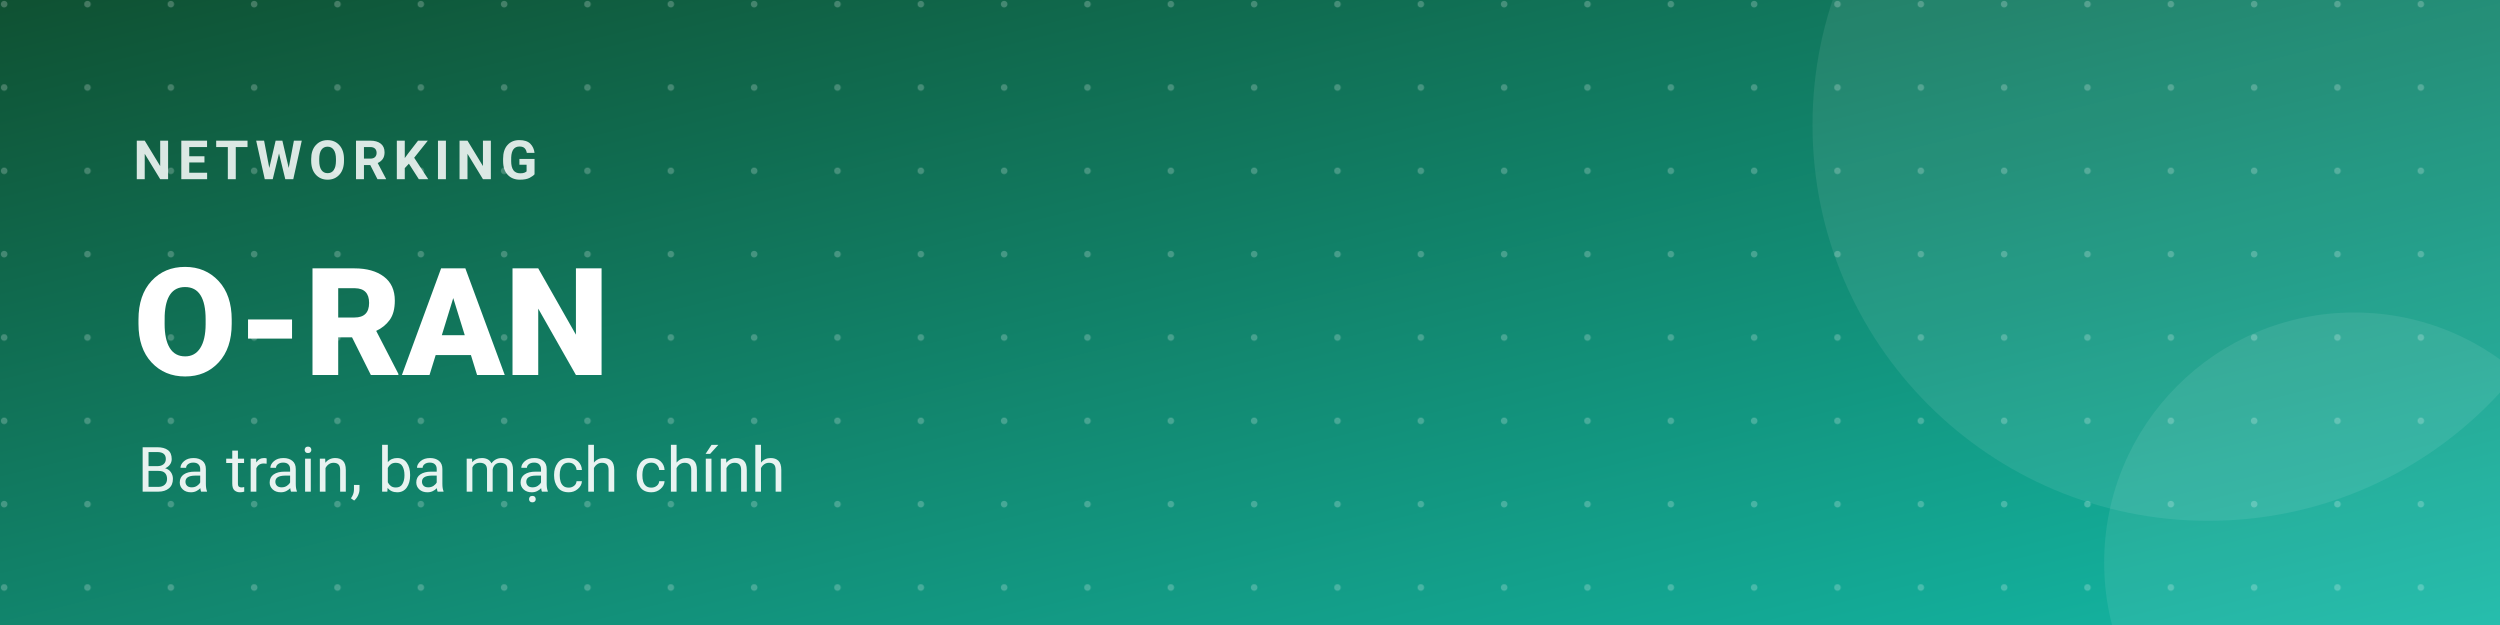
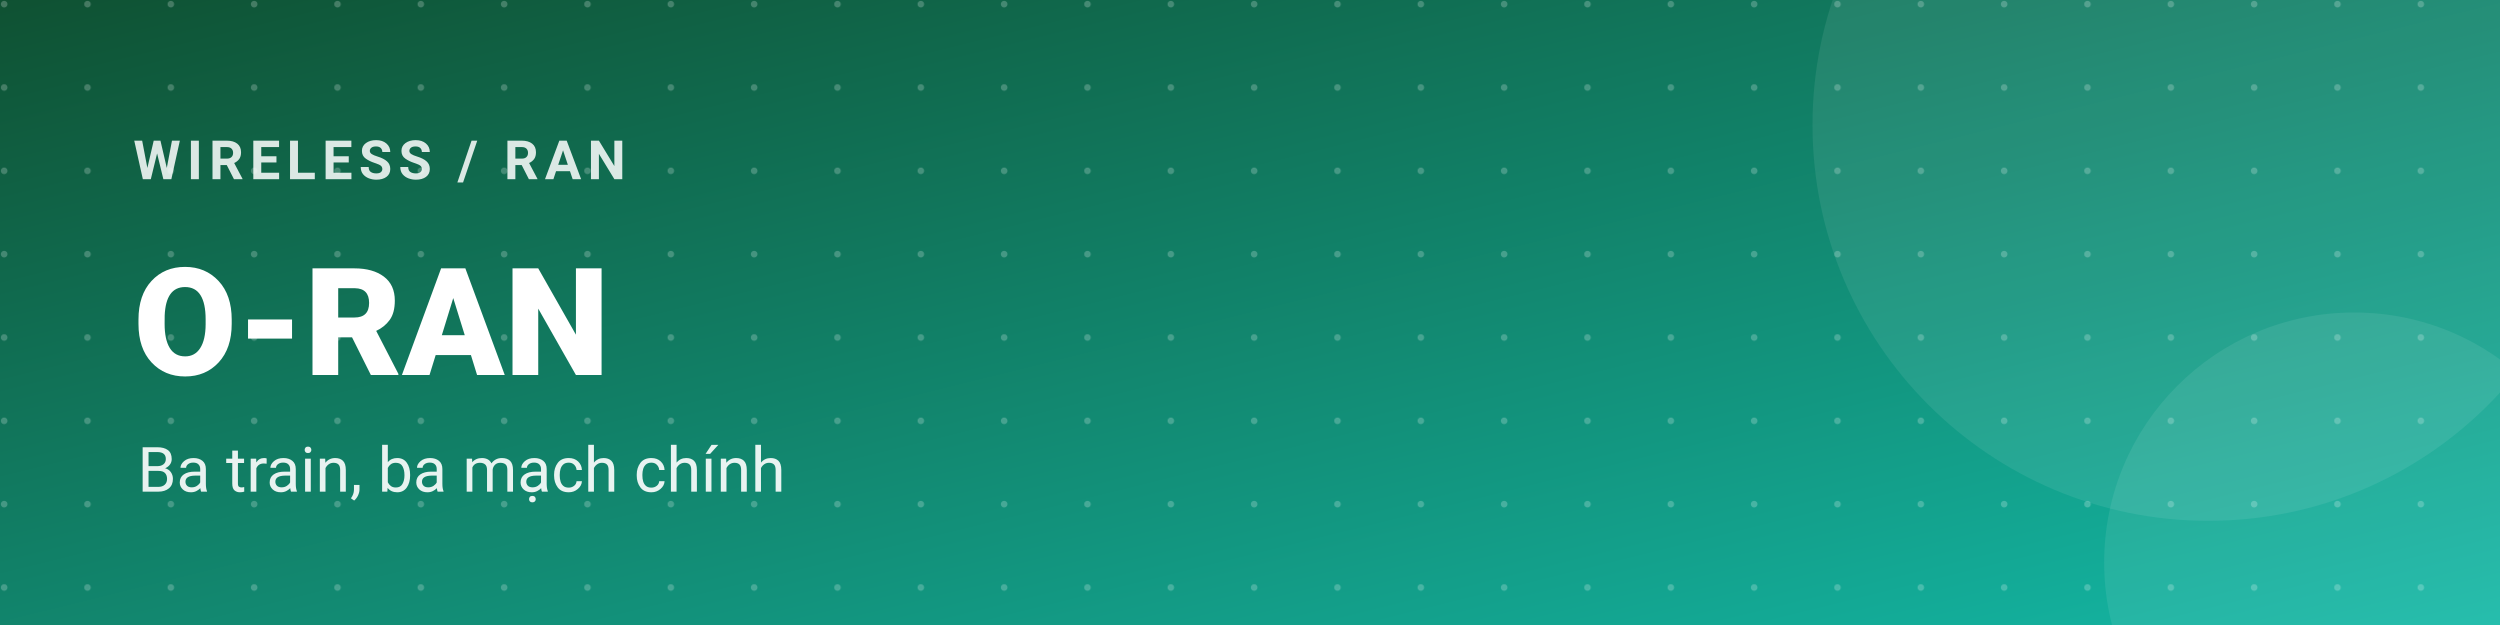
<svg xmlns="http://www.w3.org/2000/svg" viewBox="0 0 1200 300" role="img" aria-label="O-RAN">
  <defs>
    <linearGradient id="goran" x1="0" y1="0" x2="1" y2="1">
      <stop offset="0" stop-color="#0f5132" />
      <stop offset="1" stop-color="#14b8a6" />
    </linearGradient>
    <pattern id="poran" width="40" height="40" patternUnits="userSpaceOnUse">
      <circle cx="2" cy="2" r="1.6" fill="#fff" fill-opacity=".22" />
    </pattern>
  </defs>
  <rect width="1200" height="300" fill="url(#goran)" />
  <rect width="1200" height="300" fill="url(#poran)" />
  <circle cx="1060" cy="60" r="190" fill="#fff" fill-opacity=".08" />
  <circle cx="1130" cy="270" r="120" fill="#fff" fill-opacity=".08" />
-   <text x="64" y="86" fill="#fff" fill-opacity=".85" font-family="system-ui,-apple-system,Segoe UI,Roboto,sans-serif" font-size="26" font-weight="600" letter-spacing="3">NETWORKING</text>
+   <text x="64" y="86" fill="#fff" fill-opacity=".85" font-family="system-ui,-apple-system,Segoe UI,Roboto,sans-serif" font-size="26" font-weight="600" letter-spacing="3">WIRELESS / RAN</text>
  <text x="64" y="180" fill="#fff" font-family="system-ui,-apple-system,Segoe UI,Roboto,sans-serif" font-size="72" font-weight="800">O-RAN</text>
  <text x="66" y="236" fill="#fff" fill-opacity=".9" font-family="system-ui,-apple-system,Segoe UI,Roboto,sans-serif" font-size="30">Ba train, ba mạch chính</text>
</svg>
